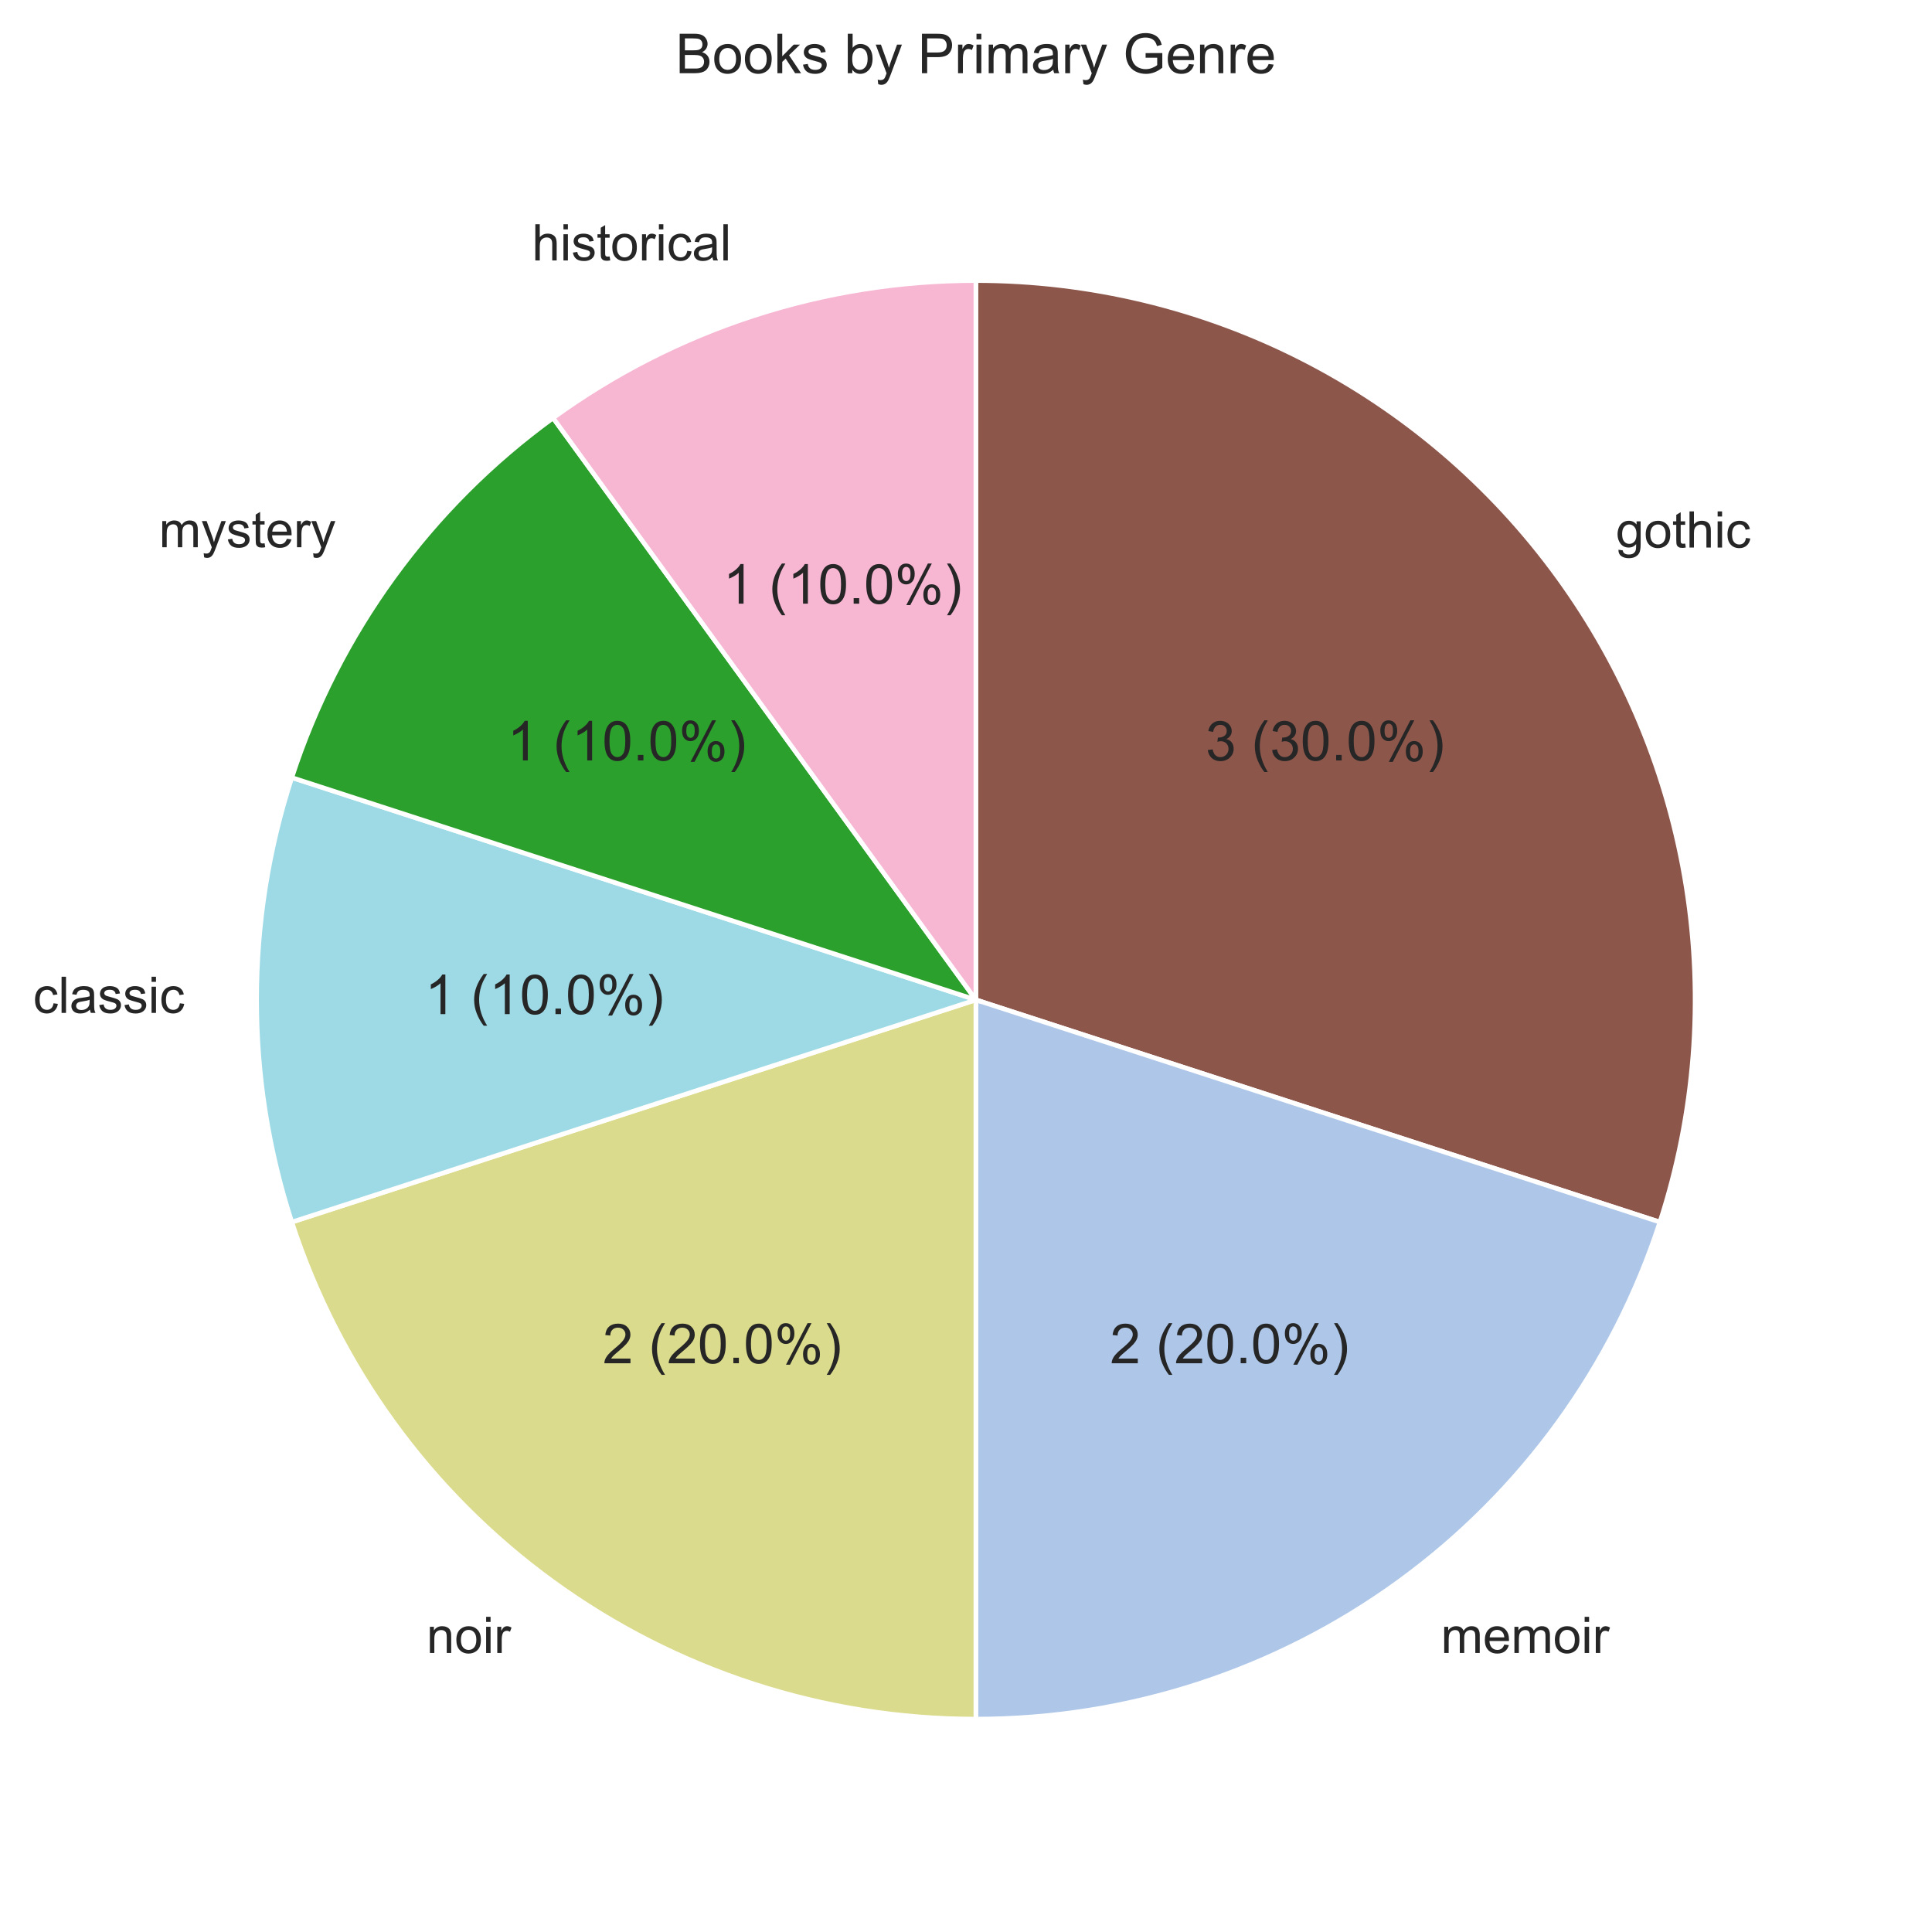
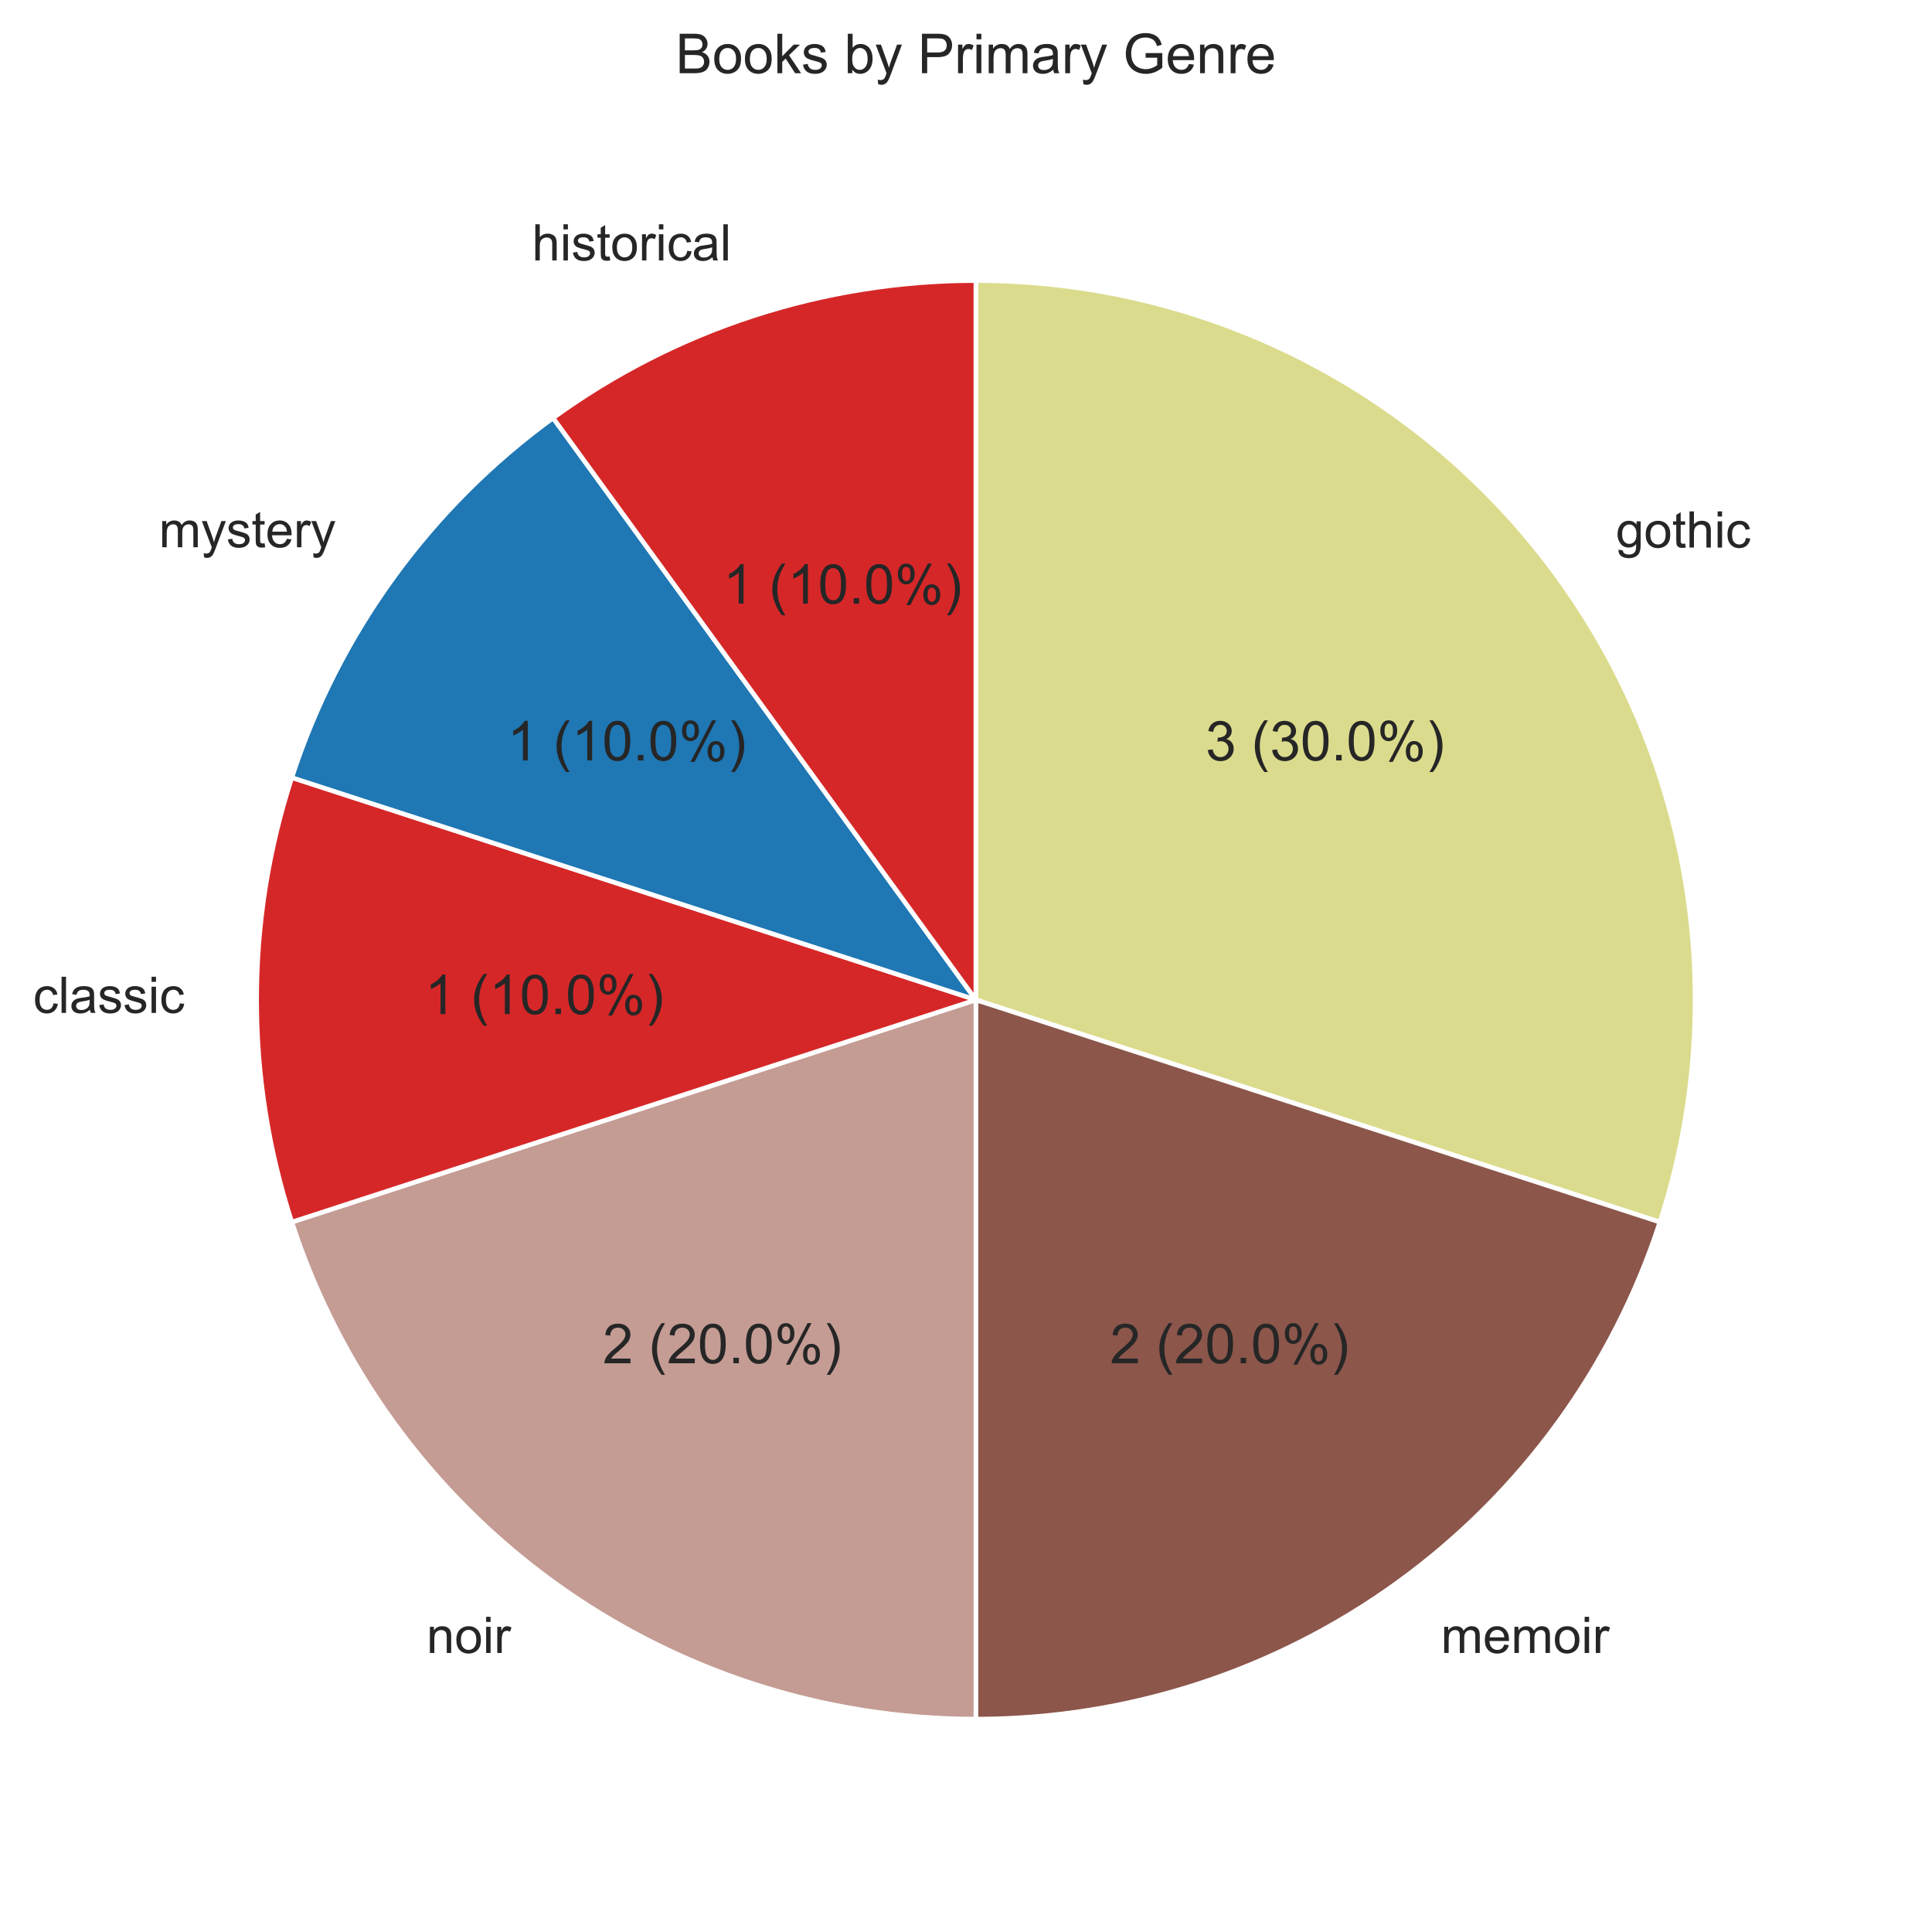
<svg xmlns="http://www.w3.org/2000/svg" xmlns:xlink="http://www.w3.org/1999/xlink" width="415.359pt" height="420.576pt" viewBox="0 0 415.359 420.576" version="1.1">
  <defs>
    <style type="text/css">*{stroke-linejoin: round; stroke-linecap: butt}</style>
  </defs>
  <g id="figure_1">
    <g id="patch_1">
      <path d="M 0 420.576  L 415.359 420.576  L 415.359 0  L 0 0  z " style="fill: #ffffff" />
    </g>
    <g id="axes_1">
      <g id="matplotlib.axis_1" />
      <g id="matplotlib.axis_2" />
      <g id="patch_2">
-         <path d="M 361.351 266.04  C 368.987 242.541 370.952 217.566 367.087 193.162  C 363.222 168.758 353.634 145.612 339.111 125.623  C 324.588 105.633 305.538 89.363 283.523 78.145  C 261.508 66.928 237.147 61.08 212.439 61.08  L 212.439 217.656  z " style="fill: #8c564b; stroke: #ffffff; stroke-linejoin: miter" />
+         <path d="M 361.351 266.04  C 368.987 242.541 370.952 217.566 367.087 193.162  C 363.222 168.758 353.634 145.612 339.111 125.623  C 324.588 105.633 305.538 89.363 283.523 78.145  C 261.508 66.928 237.147 61.08 212.439 61.08  L 212.439 217.656  z " style="fill: #dbdb8d; stroke: #ffffff; stroke-linejoin: miter" />
      </g>
      <g id="patch_3">
-         <path d="M 212.439 374.232  C 245.499 374.232 277.725 363.761 304.472 344.328  C 331.218 324.896 351.135 297.483 361.351 266.04  L 212.439 217.656  z " style="fill: #aec7e8; stroke: #ffffff; stroke-linejoin: miter" />
+         <path d="M 212.439 374.232  C 245.499 374.232 277.725 363.761 304.472 344.328  C 331.218 324.896 351.135 297.483 361.351 266.04  L 212.439 217.656  z " style="fill: #8c564b; stroke: #ffffff; stroke-linejoin: miter" />
      </g>
      <g id="patch_4">
-         <path d="M 63.526 266.04  C 73.742 297.483 93.659 324.896 120.406 344.328  C 147.152 363.761 179.378 374.232 212.439 374.232  L 212.439 217.656  z " style="fill: #dbdb8d; stroke: #ffffff; stroke-linejoin: miter" />
+         <path d="M 63.526 266.04  C 73.742 297.483 93.659 324.896 120.406 344.328  C 147.152 363.761 179.378 374.232 212.439 374.232  L 212.439 217.656  z " style="fill: #c49c94; stroke: #ffffff; stroke-linejoin: miter" />
      </g>
      <g id="patch_5">
-         <path d="M 63.526 169.271  C 58.449 184.897 55.863 201.225 55.863 217.656  C 55.863 234.086 58.449 250.414 63.526 266.04  L 212.439 217.656  z " style="fill: #9edae5; stroke: #ffffff; stroke-linejoin: miter" />
+         <path d="M 63.526 169.271  C 58.449 184.897 55.863 201.225 55.863 217.656  C 55.863 234.086 58.449 250.414 63.526 266.04  L 212.439 217.656  z " style="fill: #d62728; stroke: #ffffff; stroke-linejoin: miter" />
      </g>
      <g id="patch_6">
-         <path d="M 120.406 90.983  C 107.113 100.64 95.424 112.33 85.766 125.623  C 76.109 138.915 68.603 153.645 63.526 169.271  L 212.439 217.656  z " style="fill: #2ca02c; stroke: #ffffff; stroke-linejoin: miter" />
+         <path d="M 120.406 90.983  C 107.113 100.64 95.424 112.33 85.766 125.623  C 76.109 138.915 68.603 153.645 63.526 169.271  L 212.439 217.656  z " style="fill: #1f77b4; stroke: #ffffff; stroke-linejoin: miter" />
      </g>
      <g id="patch_7">
-         <path d="M 212.439 61.08  C 196.009 61.08 179.68 63.666 164.054 68.743  C 148.428 73.82 133.698 81.326 120.406 90.983  L 212.439 217.656  z " style="fill: #f7b6d2; stroke: #ffffff; stroke-linejoin: miter" />
+         <path d="M 212.439 61.08  C 196.009 61.08 179.68 63.666 164.054 68.743  C 148.428 73.82 133.698 81.326 120.406 90.983  L 212.439 217.656  z " style="fill: #d62728; stroke: #ffffff; stroke-linejoin: miter" />
      </g>
      <g id="text_1">
        <g style="fill: #262626" transform="translate(351.7787 119.1985) scale(0.11 -0.11)">
          <defs>
            <path id="ArialMT-67" d="M 319 -275  L 866 -356  Q 900 -609 1056 -725  Q 1266 -881 1628 -881  Q 2019 -881 2231 -725  Q 2444 -569 2519 -288  Q 2563 -116 2559 434  Q 2191 0 1641 0  Q 956 0 581 494  Q 206 988 206 1678  Q 206 2153 378 2554  Q 550 2956 876 3175  Q 1203 3394 1644 3394  Q 2231 3394 2613 2919  L 2613 3319  L 3131 3319  L 3131 450  Q 3131 -325 2973 -648  Q 2816 -972 2473 -1159  Q 2131 -1347 1631 -1347  Q 1038 -1347 672 -1080  Q 306 -813 319 -275  z M 784 1719  Q 784 1066 1043 766  Q 1303 466 1694 466  Q 2081 466 2343 764  Q 2606 1063 2606 1700  Q 2606 2309 2336 2618  Q 2066 2928 1684 2928  Q 1309 2928 1046 2623  Q 784 2319 784 1719  z " transform="scale(0.015625)" />
            <path id="ArialMT-6f" d="M 213 1659  Q 213 2581 725 3025  Q 1153 3394 1769 3394  Q 2453 3394 2887 2945  Q 3322 2497 3322 1706  Q 3322 1066 3130 698  Q 2938 331 2570 128  Q 2203 -75 1769 -75  Q 1072 -75 642 372  Q 213 819 213 1659  z M 791 1659  Q 791 1022 1069 705  Q 1347 388 1769 388  Q 2188 388 2466 706  Q 2744 1025 2744 1678  Q 2744 2294 2464 2611  Q 2184 2928 1769 2928  Q 1347 2928 1069 2612  Q 791 2297 791 1659  z " transform="scale(0.015625)" />
            <path id="ArialMT-74" d="M 1650 503  L 1731 6  Q 1494 -44 1306 -44  Q 1000 -44 831 53  Q 663 150 594 308  Q 525 466 525 972  L 525 2881  L 113 2881  L 113 3319  L 525 3319  L 525 4141  L 1084 4478  L 1084 3319  L 1650 3319  L 1650 2881  L 1084 2881  L 1084 941  Q 1084 700 1114 631  Q 1144 563 1211 522  Q 1278 481 1403 481  Q 1497 481 1650 503  z " transform="scale(0.015625)" />
            <path id="ArialMT-68" d="M 422 0  L 422 4581  L 984 4581  L 984 2938  Q 1378 3394 1978 3394  Q 2347 3394 2619 3248  Q 2891 3103 3008 2847  Q 3125 2591 3125 2103  L 3125 0  L 2563 0  L 2563 2103  Q 2563 2525 2380 2717  Q 2197 2909 1863 2909  Q 1613 2909 1392 2779  Q 1172 2650 1078 2428  Q 984 2206 984 1816  L 984 0  L 422 0  z " transform="scale(0.015625)" />
            <path id="ArialMT-69" d="M 425 3934  L 425 4581  L 988 4581  L 988 3934  L 425 3934  z M 425 0  L 425 3319  L 988 3319  L 988 0  L 425 0  z " transform="scale(0.015625)" />
            <path id="ArialMT-63" d="M 2588 1216  L 3141 1144  Q 3050 572 2676 248  Q 2303 -75 1759 -75  Q 1078 -75 664 370  Q 250 816 250 1647  Q 250 2184 428 2587  Q 606 2991 970 3192  Q 1334 3394 1763 3394  Q 2303 3394 2647 3120  Q 2991 2847 3088 2344  L 2541 2259  Q 2463 2594 2264 2762  Q 2066 2931 1784 2931  Q 1359 2931 1093 2626  Q 828 2322 828 1663  Q 828 994 1084 691  Q 1341 388 1753 388  Q 2084 388 2306 591  Q 2528 794 2588 1216  z " transform="scale(0.015625)" />
          </defs>
          <use xlink:href="#ArialMT-67" />
          <use xlink:href="#ArialMT-6f" x="55.615" />
          <use xlink:href="#ArialMT-74" x="111.23" />
          <use xlink:href="#ArialMT-68" x="139.014" />
          <use xlink:href="#ArialMT-69" x="194.629" />
          <use xlink:href="#ArialMT-63" x="216.846" />
        </g>
      </g>
      <g id="text_2">
        <g style="fill: #262626" transform="translate(262.4314 165.5408) scale(0.12 -0.12)">
          <defs>
            <path id="ArialMT-33" d="M 269 1209  L 831 1284  Q 928 806 1161 595  Q 1394 384 1728 384  Q 2125 384 2398 659  Q 2672 934 2672 1341  Q 2672 1728 2419 1979  Q 2166 2231 1775 2231  Q 1616 2231 1378 2169  L 1441 2663  Q 1497 2656 1531 2656  Q 1891 2656 2178 2843  Q 2466 3031 2466 3422  Q 2466 3731 2256 3934  Q 2047 4138 1716 4138  Q 1388 4138 1169 3931  Q 950 3725 888 3313  L 325 3413  Q 428 3978 793 4289  Q 1159 4600 1703 4600  Q 2078 4600 2393 4439  Q 2709 4278 2876 4000  Q 3044 3722 3044 3409  Q 3044 3113 2884 2869  Q 2725 2625 2413 2481  Q 2819 2388 3044 2092  Q 3269 1797 3269 1353  Q 3269 753 2831 336  Q 2394 -81 1725 -81  Q 1122 -81 723 278  Q 325 638 269 1209  z " transform="scale(0.015625)" />
            <path id="ArialMT-20" transform="scale(0.015625)" />
            <path id="ArialMT-28" d="M 1497 -1347  Q 1031 -759 709 28  Q 388 816 388 1659  Q 388 2403 628 3084  Q 909 3875 1497 4659  L 1900 4659  Q 1522 4009 1400 3731  Q 1209 3300 1100 2831  Q 966 2247 966 1656  Q 966 153 1900 -1347  L 1497 -1347  z " transform="scale(0.015625)" />
            <path id="ArialMT-30" d="M 266 2259  Q 266 3072 433 3567  Q 600 4063 929 4331  Q 1259 4600 1759 4600  Q 2128 4600 2406 4451  Q 2684 4303 2865 4023  Q 3047 3744 3150 3342  Q 3253 2941 3253 2259  Q 3253 1453 3087 958  Q 2922 463 2592 192  Q 2263 -78 1759 -78  Q 1097 -78 719 397  Q 266 969 266 2259  z M 844 2259  Q 844 1131 1108 757  Q 1372 384 1759 384  Q 2147 384 2411 759  Q 2675 1134 2675 2259  Q 2675 3391 2411 3762  Q 2147 4134 1753 4134  Q 1366 4134 1134 3806  Q 844 3388 844 2259  z " transform="scale(0.015625)" />
            <path id="ArialMT-2e" d="M 581 0  L 581 641  L 1222 641  L 1222 0  L 581 0  z " transform="scale(0.015625)" />
            <path id="ArialMT-25" d="M 372 3481  Q 372 3972 619 4315  Q 866 4659 1334 4659  Q 1766 4659 2048 4351  Q 2331 4044 2331 3447  Q 2331 2866 2045 2552  Q 1759 2238 1341 2238  Q 925 2238 648 2547  Q 372 2856 372 3481  z M 1350 4272  Q 1141 4272 1002 4090  Q 863 3909 863 3425  Q 863 2984 1003 2804  Q 1144 2625 1350 2625  Q 1563 2625 1702 2806  Q 1841 2988 1841 3469  Q 1841 3913 1700 4092  Q 1559 4272 1350 4272  z M 1353 -169  L 3859 4659  L 4316 4659  L 1819 -169  L 1353 -169  z M 3334 1075  Q 3334 1569 3581 1911  Q 3828 2253 4300 2253  Q 4731 2253 5014 1945  Q 5297 1638 5297 1041  Q 5297 459 5011 145  Q 4725 -169 4303 -169  Q 3888 -169 3611 142  Q 3334 453 3334 1075  z M 4316 1866  Q 4103 1866 3964 1684  Q 3825 1503 3825 1019  Q 3825 581 3965 400  Q 4106 219 4313 219  Q 4528 219 4667 400  Q 4806 581 4806 1063  Q 4806 1506 4665 1686  Q 4525 1866 4316 1866  z " transform="scale(0.015625)" />
            <path id="ArialMT-29" d="M 791 -1347  L 388 -1347  Q 1322 153 1322 1656  Q 1322 2244 1188 2822  Q 1081 3291 891 3722  Q 769 4003 388 4659  L 791 4659  Q 1378 3875 1659 3084  Q 1900 2403 1900 1659  Q 1900 816 1576 28  Q 1253 -759 791 -1347  z " transform="scale(0.015625)" />
          </defs>
          <use xlink:href="#ArialMT-33" />
          <use xlink:href="#ArialMT-20" x="55.615" />
          <use xlink:href="#ArialMT-28" x="83.398" />
          <use xlink:href="#ArialMT-33" x="116.699" />
          <use xlink:href="#ArialMT-30" x="172.314" />
          <use xlink:href="#ArialMT-2e" x="227.93" />
          <use xlink:href="#ArialMT-30" x="255.713" />
          <use xlink:href="#ArialMT-25" x="311.328" />
          <use xlink:href="#ArialMT-29" x="400.244" />
        </g>
      </g>
      <g id="text_3">
        <g style="fill: #262626" transform="translate(313.6751 359.8392) scale(0.11 -0.11)">
          <defs>
            <path id="ArialMT-6d" d="M 422 0  L 422 3319  L 925 3319  L 925 2853  Q 1081 3097 1340 3245  Q 1600 3394 1931 3394  Q 2300 3394 2536 3241  Q 2772 3088 2869 2813  Q 3263 3394 3894 3394  Q 4388 3394 4653 3120  Q 4919 2847 4919 2278  L 4919 0  L 4359 0  L 4359 2091  Q 4359 2428 4304 2576  Q 4250 2725 4106 2815  Q 3963 2906 3769 2906  Q 3419 2906 3187 2673  Q 2956 2441 2956 1928  L 2956 0  L 2394 0  L 2394 2156  Q 2394 2531 2256 2718  Q 2119 2906 1806 2906  Q 1569 2906 1367 2781  Q 1166 2656 1075 2415  Q 984 2175 984 1722  L 984 0  L 422 0  z " transform="scale(0.015625)" />
            <path id="ArialMT-65" d="M 2694 1069  L 3275 997  Q 3138 488 2766 206  Q 2394 -75 1816 -75  Q 1088 -75 661 373  Q 234 822 234 1631  Q 234 2469 665 2931  Q 1097 3394 1784 3394  Q 2450 3394 2872 2941  Q 3294 2488 3294 1666  Q 3294 1616 3291 1516  L 816 1516  Q 847 969 1125 678  Q 1403 388 1819 388  Q 2128 388 2347 550  Q 2566 713 2694 1069  z M 847 1978  L 2700 1978  Q 2663 2397 2488 2606  Q 2219 2931 1791 2931  Q 1403 2931 1139 2672  Q 875 2413 847 1978  z " transform="scale(0.015625)" />
            <path id="ArialMT-72" d="M 416 0  L 416 3319  L 922 3319  L 922 2816  Q 1116 3169 1280 3281  Q 1444 3394 1641 3394  Q 1925 3394 2219 3213  L 2025 2691  Q 1819 2813 1613 2813  Q 1428 2813 1281 2702  Q 1134 2591 1072 2394  Q 978 2094 978 1738  L 978 0  L 416 0  z " transform="scale(0.015625)" />
          </defs>
          <use xlink:href="#ArialMT-6d" />
          <use xlink:href="#ArialMT-65" x="83.301" />
          <use xlink:href="#ArialMT-6d" x="138.916" />
          <use xlink:href="#ArialMT-6f" x="222.217" />
          <use xlink:href="#ArialMT-69" x="277.832" />
          <use xlink:href="#ArialMT-72" x="300.049" />
        </g>
      </g>
      <g id="text_4">
        <g style="fill: #262626" transform="translate(241.6477 296.7642) scale(0.12 -0.12)">
          <defs>
            <path id="ArialMT-32" d="M 3222 541  L 3222 0  L 194 0  Q 188 203 259 391  Q 375 700 629 1000  Q 884 1300 1366 1694  Q 2113 2306 2375 2664  Q 2638 3022 2638 3341  Q 2638 3675 2398 3904  Q 2159 4134 1775 4134  Q 1369 4134 1125 3890  Q 881 3647 878 3216  L 300 3275  Q 359 3922 746 4261  Q 1134 4600 1788 4600  Q 2447 4600 2831 4234  Q 3216 3869 3216 3328  Q 3216 3053 3103 2787  Q 2991 2522 2730 2228  Q 2469 1934 1863 1422  Q 1356 997 1212 845  Q 1069 694 975 541  L 3222 541  z " transform="scale(0.015625)" />
          </defs>
          <use xlink:href="#ArialMT-32" />
          <use xlink:href="#ArialMT-20" x="55.615" />
          <use xlink:href="#ArialMT-28" x="83.398" />
          <use xlink:href="#ArialMT-32" x="116.699" />
          <use xlink:href="#ArialMT-30" x="172.314" />
          <use xlink:href="#ArialMT-2e" x="227.93" />
          <use xlink:href="#ArialMT-30" x="255.713" />
          <use xlink:href="#ArialMT-25" x="311.328" />
          <use xlink:href="#ArialMT-29" x="400.244" />
        </g>
      </g>
      <g id="text_5">
        <g style="fill: #262626" transform="translate(92.86159 359.8392) scale(0.11 -0.11)">
          <defs>
            <path id="ArialMT-6e" d="M 422 0  L 422 3319  L 928 3319  L 928 2847  Q 1294 3394 1984 3394  Q 2284 3394 2536 3286  Q 2788 3178 2913 3003  Q 3038 2828 3088 2588  Q 3119 2431 3119 2041  L 3119 0  L 2556 0  L 2556 2019  Q 2556 2363 2490 2533  Q 2425 2703 2258 2804  Q 2091 2906 1866 2906  Q 1506 2906 1245 2678  Q 984 2450 984 1813  L 984 0  L 422 0  z " transform="scale(0.015625)" />
          </defs>
          <use xlink:href="#ArialMT-6e" />
          <use xlink:href="#ArialMT-6f" x="55.615" />
          <use xlink:href="#ArialMT-69" x="111.23" />
          <use xlink:href="#ArialMT-72" x="133.447" />
        </g>
      </g>
      <g id="text_6">
        <g style="fill: #262626" transform="translate(131.208 296.7642) scale(0.12 -0.12)">
          <use xlink:href="#ArialMT-32" />
          <use xlink:href="#ArialMT-20" x="55.615" />
          <use xlink:href="#ArialMT-28" x="83.398" />
          <use xlink:href="#ArialMT-32" x="116.699" />
          <use xlink:href="#ArialMT-30" x="172.314" />
          <use xlink:href="#ArialMT-2e" x="227.93" />
          <use xlink:href="#ArialMT-30" x="255.713" />
          <use xlink:href="#ArialMT-25" x="311.328" />
          <use xlink:href="#ArialMT-29" x="400.244" />
        </g>
      </g>
      <g id="text_7">
        <g style="fill: #262626" transform="translate(7.2 220.4993) scale(0.11 -0.11)">
          <defs>
            <path id="ArialMT-6c" d="M 409 0  L 409 4581  L 972 4581  L 972 0  L 409 0  z " transform="scale(0.015625)" />
            <path id="ArialMT-61" d="M 2588 409  Q 2275 144 1986 34  Q 1697 -75 1366 -75  Q 819 -75 525 192  Q 231 459 231 875  Q 231 1119 342 1320  Q 453 1522 633 1644  Q 813 1766 1038 1828  Q 1203 1872 1538 1913  Q 2219 1994 2541 2106  Q 2544 2222 2544 2253  Q 2544 2597 2384 2738  Q 2169 2928 1744 2928  Q 1347 2928 1158 2789  Q 969 2650 878 2297  L 328 2372  Q 403 2725 575 2942  Q 747 3159 1072 3276  Q 1397 3394 1825 3394  Q 2250 3394 2515 3294  Q 2781 3194 2906 3042  Q 3031 2891 3081 2659  Q 3109 2516 3109 2141  L 3109 1391  Q 3109 606 3145 398  Q 3181 191 3288 0  L 2700 0  Q 2613 175 2588 409  z M 2541 1666  Q 2234 1541 1622 1453  Q 1275 1403 1131 1340  Q 988 1278 909 1158  Q 831 1038 831 891  Q 831 666 1001 516  Q 1172 366 1500 366  Q 1825 366 2078 508  Q 2331 650 2450 897  Q 2541 1088 2541 1459  L 2541 1666  z " transform="scale(0.015625)" />
            <path id="ArialMT-73" d="M 197 991  L 753 1078  Q 800 744 1014 566  Q 1228 388 1613 388  Q 2000 388 2187 545  Q 2375 703 2375 916  Q 2375 1106 2209 1216  Q 2094 1291 1634 1406  Q 1016 1563 777 1677  Q 538 1791 414 1992  Q 291 2194 291 2438  Q 291 2659 392 2848  Q 494 3038 669 3163  Q 800 3259 1026 3326  Q 1253 3394 1513 3394  Q 1903 3394 2198 3281  Q 2494 3169 2634 2976  Q 2775 2784 2828 2463  L 2278 2388  Q 2241 2644 2061 2787  Q 1881 2931 1553 2931  Q 1166 2931 1000 2803  Q 834 2675 834 2503  Q 834 2394 903 2306  Q 972 2216 1119 2156  Q 1203 2125 1616 2013  Q 2213 1853 2448 1751  Q 2684 1650 2818 1456  Q 2953 1263 2953 975  Q 2953 694 2789 445  Q 2625 197 2315 61  Q 2006 -75 1616 -75  Q 969 -75 630 194  Q 291 463 197 991  z " transform="scale(0.015625)" />
          </defs>
          <use xlink:href="#ArialMT-63" />
          <use xlink:href="#ArialMT-6c" x="50" />
          <use xlink:href="#ArialMT-61" x="72.217" />
          <use xlink:href="#ArialMT-73" x="127.832" />
          <use xlink:href="#ArialMT-73" x="177.832" />
          <use xlink:href="#ArialMT-69" x="227.832" />
          <use xlink:href="#ArialMT-63" x="250.049" />
        </g>
      </g>
      <g id="text_8">
        <g style="fill: #262626" transform="translate(92.48222 220.7606) scale(0.12 -0.12)">
          <defs>
            <path id="ArialMT-31" d="M 2384 0  L 1822 0  L 1822 3584  Q 1619 3391 1289 3197  Q 959 3003 697 2906  L 697 3450  Q 1169 3672 1522 3987  Q 1875 4303 2022 4600  L 2384 4600  L 2384 0  z " transform="scale(0.015625)" />
          </defs>
          <use xlink:href="#ArialMT-31" />
          <use xlink:href="#ArialMT-20" x="55.615" />
          <use xlink:href="#ArialMT-28" x="83.398" />
          <use xlink:href="#ArialMT-31" x="116.699" />
          <use xlink:href="#ArialMT-30" x="172.314" />
          <use xlink:href="#ArialMT-2e" x="227.93" />
          <use xlink:href="#ArialMT-30" x="255.713" />
          <use xlink:href="#ArialMT-25" x="311.328" />
          <use xlink:href="#ArialMT-29" x="400.244" />
        </g>
      </g>
      <g id="text_9">
        <g style="fill: #262626" transform="translate(34.60058 119.134) scale(0.11 -0.11)">
          <defs>
            <path id="ArialMT-79" d="M 397 -1278  L 334 -750  Q 519 -800 656 -800  Q 844 -800 956 -737  Q 1069 -675 1141 -563  Q 1194 -478 1313 -144  Q 1328 -97 1363 -6  L 103 3319  L 709 3319  L 1400 1397  Q 1534 1031 1641 628  Q 1738 1016 1872 1384  L 2581 3319  L 3144 3319  L 1881 -56  Q 1678 -603 1566 -809  Q 1416 -1088 1222 -1217  Q 1028 -1347 759 -1347  Q 597 -1347 397 -1278  z " transform="scale(0.015625)" />
          </defs>
          <use xlink:href="#ArialMT-6d" />
          <use xlink:href="#ArialMT-79" x="83.301" />
          <use xlink:href="#ArialMT-73" x="133.301" />
          <use xlink:href="#ArialMT-74" x="183.301" />
          <use xlink:href="#ArialMT-65" x="211.084" />
          <use xlink:href="#ArialMT-72" x="266.699" />
          <use xlink:href="#ArialMT-79" x="300" />
        </g>
      </g>
      <g id="text_10">
        <g style="fill: #262626" transform="translate(110.4242 165.5408) scale(0.12 -0.12)">
          <use xlink:href="#ArialMT-31" />
          <use xlink:href="#ArialMT-20" x="55.615" />
          <use xlink:href="#ArialMT-28" x="83.398" />
          <use xlink:href="#ArialMT-31" x="116.699" />
          <use xlink:href="#ArialMT-30" x="172.314" />
          <use xlink:href="#ArialMT-2e" x="227.93" />
          <use xlink:href="#ArialMT-30" x="255.713" />
          <use xlink:href="#ArialMT-25" x="311.328" />
          <use xlink:href="#ArialMT-29" x="400.244" />
        </g>
      </g>
      <g id="text_11">
        <g style="fill: #262626" transform="translate(115.8138 56.6954) scale(0.11 -0.11)">
          <use xlink:href="#ArialMT-68" />
          <use xlink:href="#ArialMT-69" x="55.615" />
          <use xlink:href="#ArialMT-73" x="77.832" />
          <use xlink:href="#ArialMT-74" x="127.832" />
          <use xlink:href="#ArialMT-6f" x="155.615" />
          <use xlink:href="#ArialMT-72" x="211.23" />
          <use xlink:href="#ArialMT-69" x="244.531" />
          <use xlink:href="#ArialMT-63" x="266.748" />
          <use xlink:href="#ArialMT-61" x="316.748" />
          <use xlink:href="#ArialMT-6c" x="372.363" />
        </g>
      </g>
      <g id="text_12">
        <g style="fill: #262626" transform="translate(157.397 131.413) scale(0.12 -0.12)">
          <use xlink:href="#ArialMT-31" />
          <use xlink:href="#ArialMT-20" x="55.615" />
          <use xlink:href="#ArialMT-28" x="83.398" />
          <use xlink:href="#ArialMT-31" x="116.699" />
          <use xlink:href="#ArialMT-30" x="172.314" />
          <use xlink:href="#ArialMT-2e" x="227.93" />
          <use xlink:href="#ArialMT-30" x="255.713" />
          <use xlink:href="#ArialMT-25" x="311.328" />
          <use xlink:href="#ArialMT-29" x="400.244" />
        </g>
      </g>
      <g id="text_13">
        <g style="fill: #262626" transform="translate(147.0866 15.93562) scale(0.12 -0.12)">
          <defs>
            <path id="ArialMT-42" d="M 469 0  L 469 4581  L 2188 4581  Q 2713 4581 3030 4442  Q 3347 4303 3526 4014  Q 3706 3725 3706 3409  Q 3706 3116 3547 2856  Q 3388 2597 3066 2438  Q 3481 2316 3704 2022  Q 3928 1728 3928 1328  Q 3928 1006 3792 729  Q 3656 453 3456 303  Q 3256 153 2954 76  Q 2653 0 2216 0  L 469 0  z M 1075 2656  L 2066 2656  Q 2469 2656 2644 2709  Q 2875 2778 2992 2937  Q 3109 3097 3109 3338  Q 3109 3566 3000 3739  Q 2891 3913 2687 3977  Q 2484 4041 1991 4041  L 1075 4041  L 1075 2656  z M 1075 541  L 2216 541  Q 2509 541 2628 563  Q 2838 600 2978 687  Q 3119 775 3209 942  Q 3300 1109 3300 1328  Q 3300 1584 3169 1773  Q 3038 1963 2805 2039  Q 2572 2116 2134 2116  L 1075 2116  L 1075 541  z " transform="scale(0.015625)" />
            <path id="ArialMT-6b" d="M 425 0  L 425 4581  L 988 4581  L 988 1969  L 2319 3319  L 3047 3319  L 1778 2088  L 3175 0  L 2481 0  L 1384 1697  L 988 1316  L 988 0  L 425 0  z " transform="scale(0.015625)" />
            <path id="ArialMT-62" d="M 941 0  L 419 0  L 419 4581  L 981 4581  L 981 2947  Q 1338 3394 1891 3394  Q 2197 3394 2470 3270  Q 2744 3147 2920 2923  Q 3097 2700 3197 2384  Q 3297 2069 3297 1709  Q 3297 856 2875 390  Q 2453 -75 1863 -75  Q 1275 -75 941 416  L 941 0  z M 934 1684  Q 934 1088 1097 822  Q 1363 388 1816 388  Q 2184 388 2453 708  Q 2722 1028 2722 1663  Q 2722 2313 2464 2622  Q 2206 2931 1841 2931  Q 1472 2931 1203 2611  Q 934 2291 934 1684  z " transform="scale(0.015625)" />
            <path id="ArialMT-50" d="M 494 0  L 494 4581  L 2222 4581  Q 2678 4581 2919 4538  Q 3256 4481 3484 4323  Q 3713 4166 3852 3881  Q 3991 3597 3991 3256  Q 3991 2672 3619 2267  Q 3247 1863 2275 1863  L 1100 1863  L 1100 0  L 494 0  z M 1100 2403  L 2284 2403  Q 2872 2403 3119 2622  Q 3366 2841 3366 3238  Q 3366 3525 3220 3729  Q 3075 3934 2838 4000  Q 2684 4041 2272 4041  L 1100 4041  L 1100 2403  z " transform="scale(0.015625)" />
            <path id="ArialMT-47" d="M 2638 1797  L 2638 2334  L 4578 2338  L 4578 638  Q 4131 281 3656 101  Q 3181 -78 2681 -78  Q 2006 -78 1454 211  Q 903 500 622 1047  Q 341 1594 341 2269  Q 341 2938 620 3517  Q 900 4097 1425 4378  Q 1950 4659 2634 4659  Q 3131 4659 3532 4498  Q 3934 4338 4162 4050  Q 4391 3763 4509 3300  L 3963 3150  Q 3859 3500 3706 3700  Q 3553 3900 3268 4020  Q 2984 4141 2638 4141  Q 2222 4141 1919 4014  Q 1616 3888 1430 3681  Q 1244 3475 1141 3228  Q 966 2803 966 2306  Q 966 1694 1177 1281  Q 1388 869 1791 669  Q 2194 469 2647 469  Q 3041 469 3416 620  Q 3791 772 3984 944  L 3984 1797  L 2638 1797  z " transform="scale(0.015625)" />
          </defs>
          <use xlink:href="#ArialMT-42" />
          <use xlink:href="#ArialMT-6f" x="66.699" />
          <use xlink:href="#ArialMT-6f" x="122.314" />
          <use xlink:href="#ArialMT-6b" x="177.93" />
          <use xlink:href="#ArialMT-73" x="227.93" />
          <use xlink:href="#ArialMT-20" x="277.93" />
          <use xlink:href="#ArialMT-62" x="305.713" />
          <use xlink:href="#ArialMT-79" x="361.328" />
          <use xlink:href="#ArialMT-20" x="411.328" />
          <use xlink:href="#ArialMT-50" x="439.111" />
          <use xlink:href="#ArialMT-72" x="505.811" />
          <use xlink:href="#ArialMT-69" x="539.111" />
          <use xlink:href="#ArialMT-6d" x="561.328" />
          <use xlink:href="#ArialMT-61" x="644.629" />
          <use xlink:href="#ArialMT-72" x="700.244" />
          <use xlink:href="#ArialMT-79" x="733.545" />
          <use xlink:href="#ArialMT-20" x="783.545" />
          <use xlink:href="#ArialMT-47" x="811.328" />
          <use xlink:href="#ArialMT-65" x="889.111" />
          <use xlink:href="#ArialMT-6e" x="944.727" />
          <use xlink:href="#ArialMT-72" x="1000.342" />
          <use xlink:href="#ArialMT-65" x="1033.643" />
        </g>
      </g>
    </g>
  </g>
</svg>
